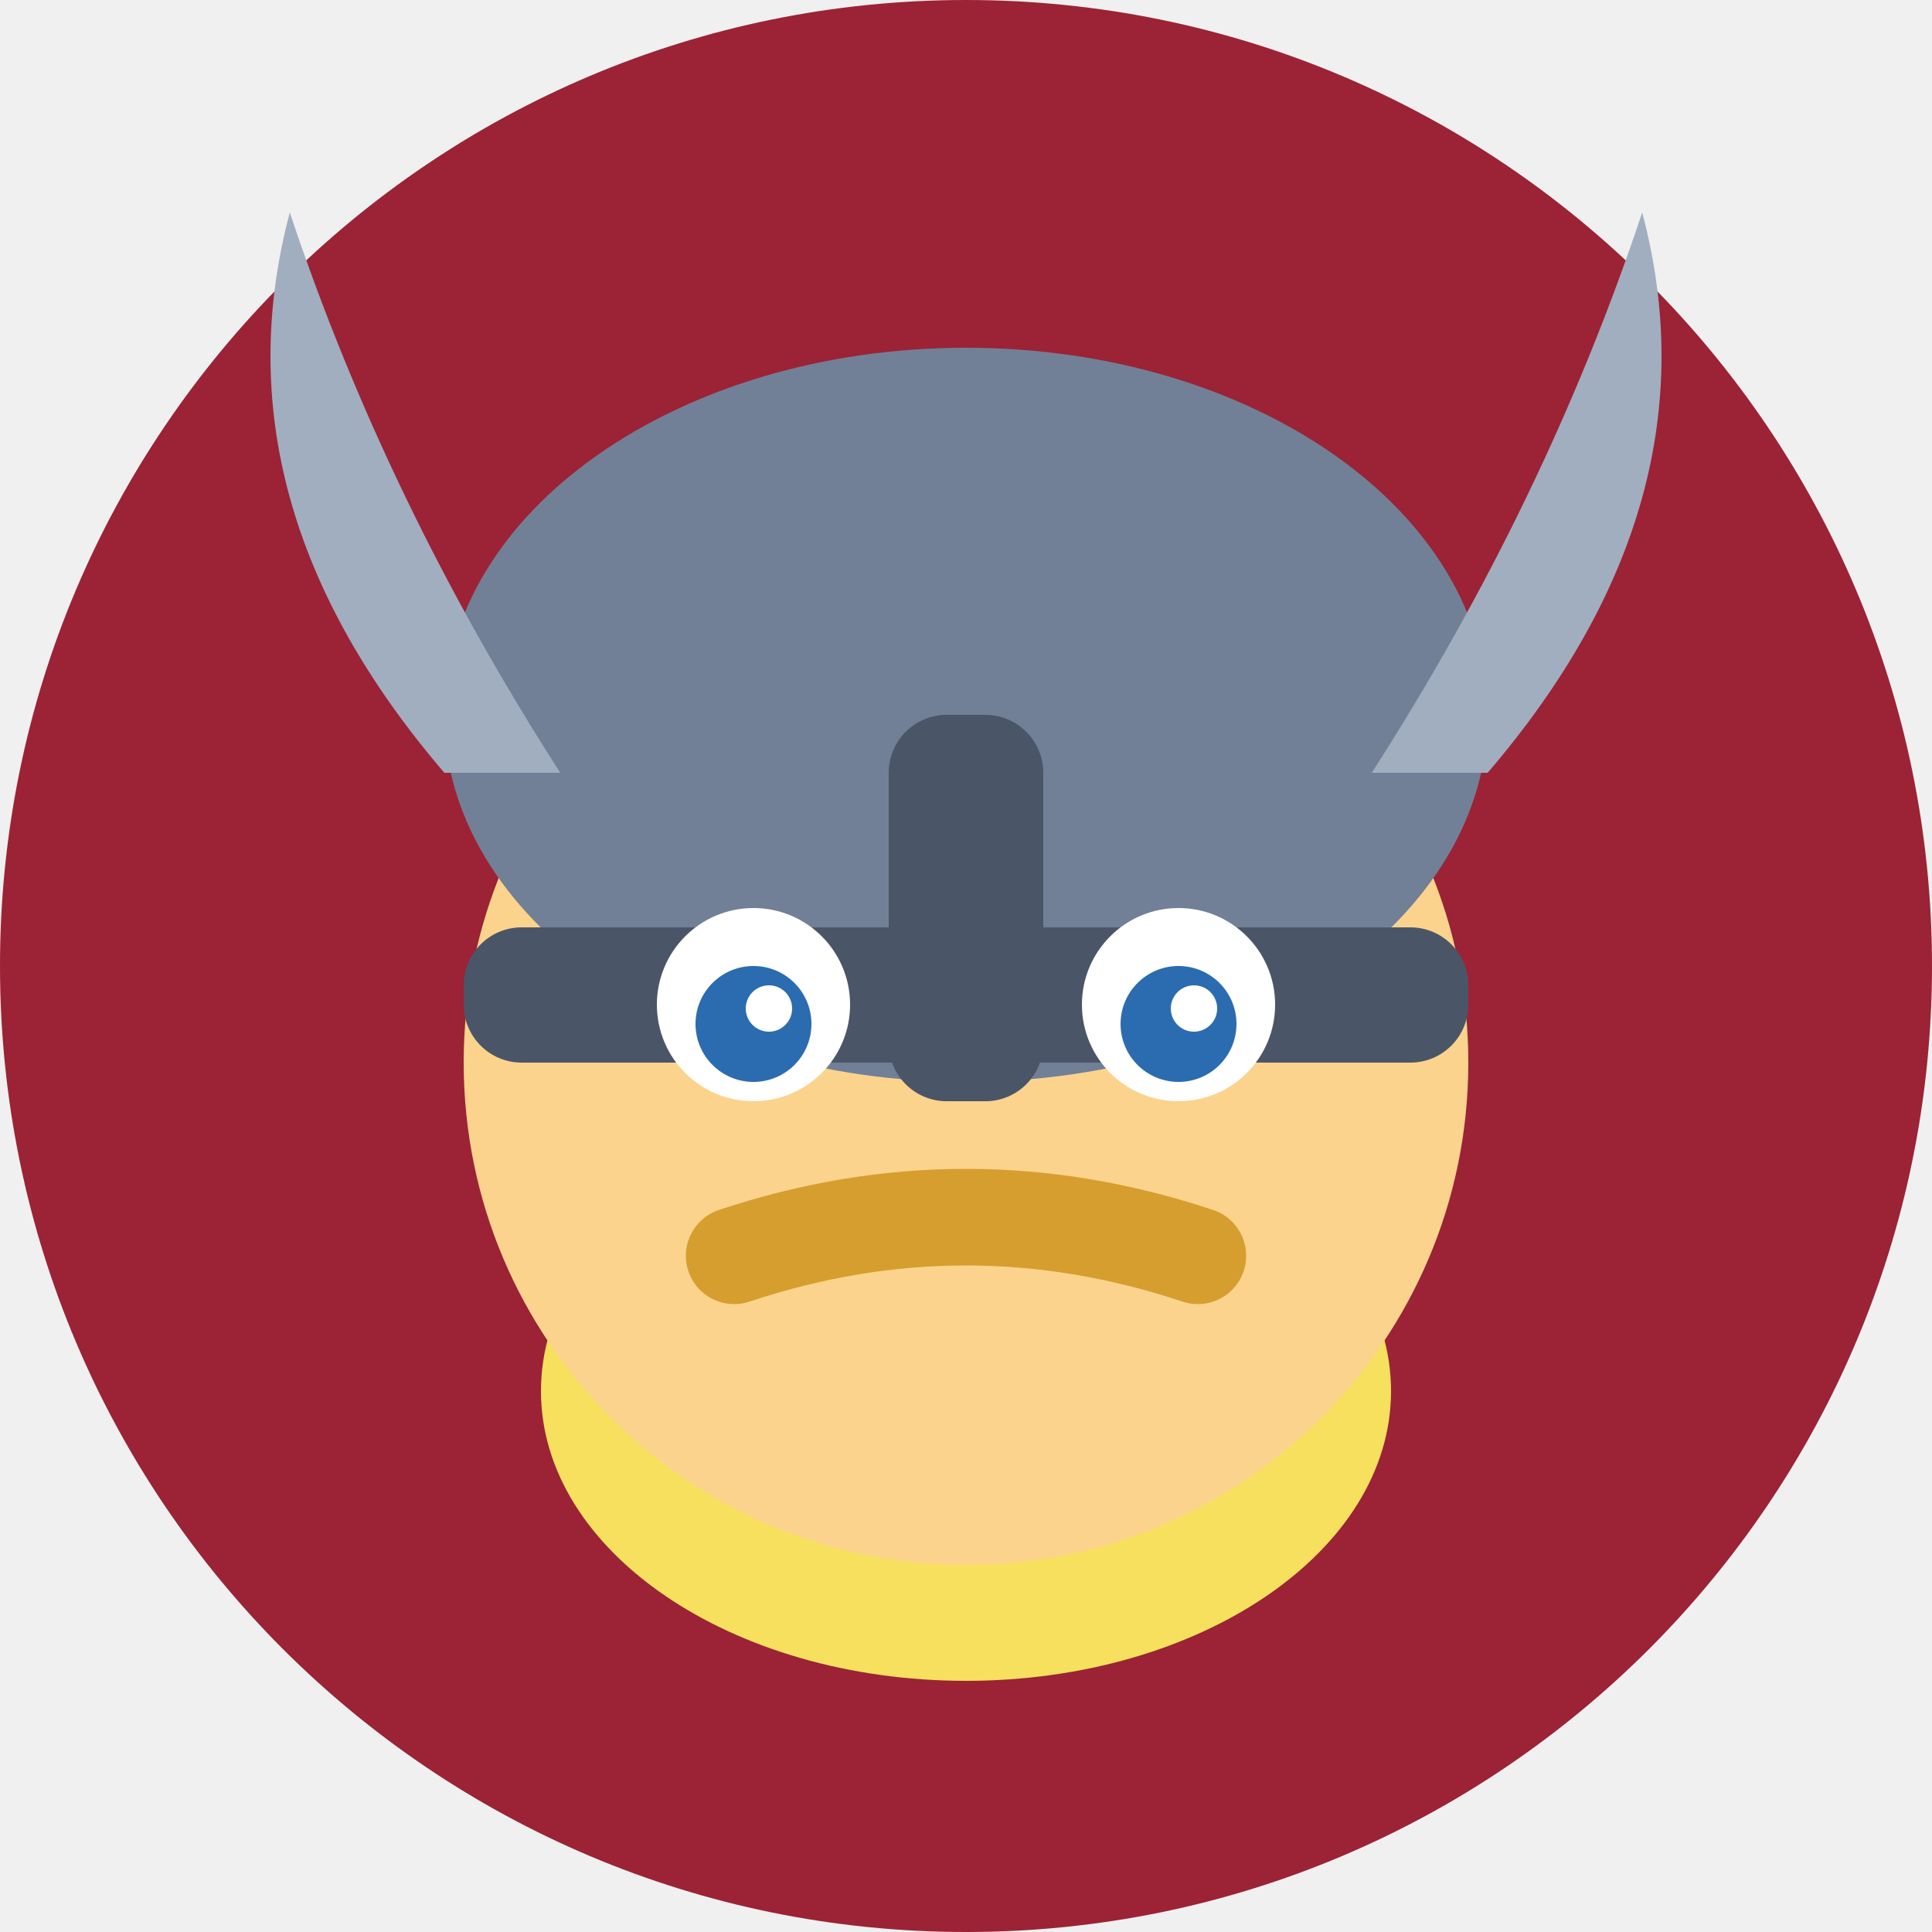
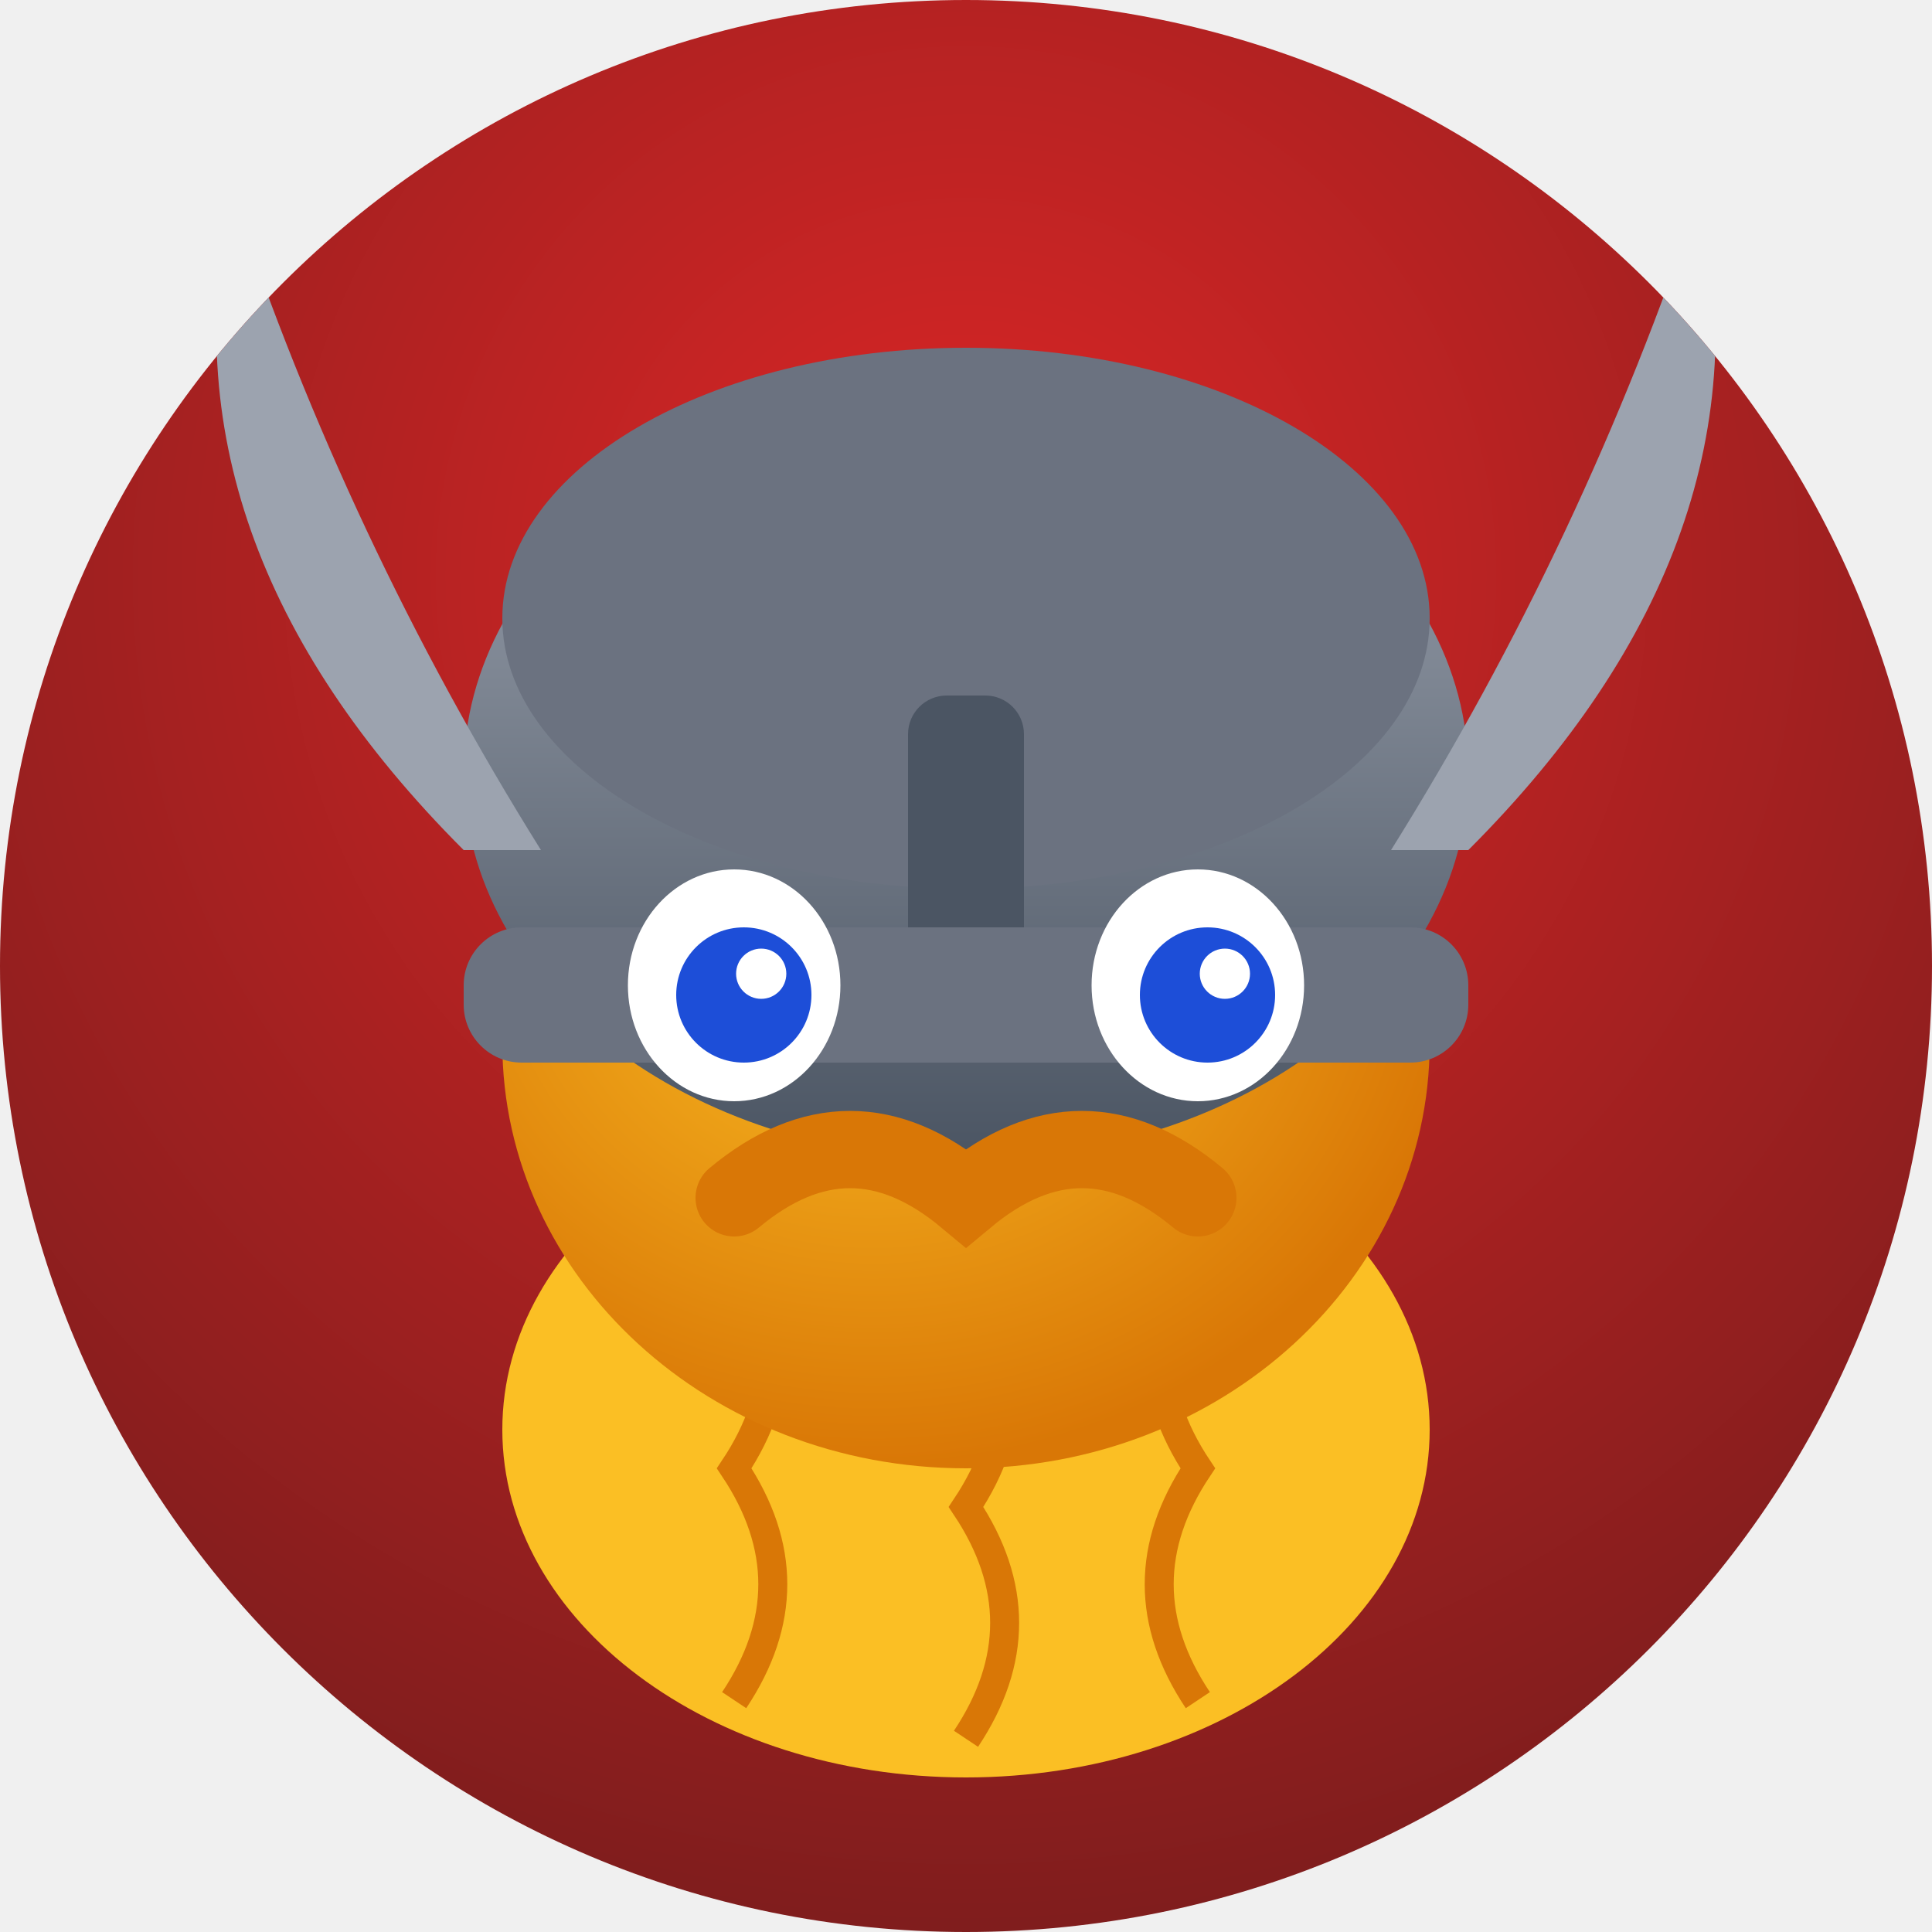
<svg xmlns="http://www.w3.org/2000/svg" viewBox="0 0 100 100">
-   <circle cx="50" cy="50" r="50" fill="#9b2335" />
-   <ellipse cx="50" cy="72" rx="22" ry="15" fill="#f6e05e" />
-   <circle cx="50" cy="55" r="26" fill="#fbd38d" />
-   <ellipse cx="50" cy="37" rx="27" ry="19" fill="#718096" />
-   <path d="M23,40 Q11,26 15,11 Q20,26 29,40Z" fill="#a0aec0" />
-   <path d="M77,40 Q89,26 85,11 Q80,26 71,40Z" fill="#a0aec0" />
-   <rect x="24" y="48" width="52" height="7" rx="3" fill="#4a5568" />
-   <rect x="46" y="37" width="8" height="20" rx="3" fill="#4a5568" />
-   <circle cx="39" cy="52" r="5" fill="#fff" />
-   <circle cx="61" cy="52" r="5" fill="#fff" />
-   <circle cx="39" cy="53" r="3" fill="#2b6cb0" />
-   <circle cx="61" cy="53" r="3" fill="#2b6cb0" />
-   <circle cx="39.8" cy="52.2" r="1.2" fill="#fff" />
-   <circle cx="61.8" cy="52.2" r="1.2" fill="#fff" />
-   <path d="M38 65 Q50 61 62 65" stroke="#d69e2e" stroke-width="5" fill="none" stroke-linecap="round" />
+   <defs>
+     <clipPath id="c">
+       <circle cx="50" cy="50" r="50" />
+     </clipPath>
+     <radialGradient id="bg" cx="50%" cy="30%" r="70%">
+       <stop offset="0%" stop-color="#DC2626" />
+       <stop offset="100%" stop-color="#7F1D1D" />
+     </radialGradient>
+     <radialGradient id="face" cx="40%" cy="35%" r="65%">
+       <stop offset="0%" stop-color="#FBBF24" />
+       <stop offset="100%" stop-color="#D97706" />
+     </radialGradient>
+     <linearGradient id="helm" x1="0%" y1="0%" x2="0%" y2="100%">
+       <stop offset="0%" stop-color="#9CA3AF" />
+       <stop offset="100%" stop-color="#4B5563" />
+     </linearGradient>
+   </defs>
+   <g clip-path="url(#c)">
+     <circle cx="50" cy="50" r="50" fill="url(#bg)" />
+     <ellipse cx="50" cy="74" rx="24" ry="18" fill="#FBBF24" />
+     <path d="M38 64 Q42 70 38 76 Q42 82 38 88" stroke="#D97706" stroke-width="1.5" fill="none" />
+     <path d="M50 66 Q54 72 50 78 Q54 84 50 90" stroke="#D97706" stroke-width="1.5" fill="none" />
+     <path d="M62 64 Q58 70 62 76 Q58 82 62 88" stroke="#D97706" stroke-width="1.5" fill="none" />
+     <ellipse cx="50" cy="54" rx="24" ry="22" fill="url(#face)" />
+     <ellipse cx="50" cy="40" rx="26" ry="20" fill="url(#helm)" />
+     <ellipse cx="50" cy="32" rx="24" ry="14" fill="#6B7280" />
+     <rect x="47" y="36" width="6" height="18" rx="2" fill="#4B5563" />
+     <rect x="24" y="48" width="52" height="7" rx="3" fill="#6B7280" />
+     <path d="M24,44 Q8,28 12,10 Q18,28 28,44Z" fill="#9CA3AF" />
+     <path d="M76,44 Q92,28 88,10 Q82,28 72,44Z" fill="#9CA3AF" />
+     <ellipse cx="38" cy="51" rx="5.5" ry="6" fill="#fff" />
+     <ellipse cx="62" cy="51" rx="5.5" ry="6" fill="#fff" />
+     <circle cx="38.5" cy="51.5" r="3.5" fill="#1D4ED8" />
+     <circle cx="62.5" cy="51.5" r="3.5" fill="#1D4ED8" />
+     <circle cx="39.4" cy="50.4" r="1.3" fill="#fff" />
+     <circle cx="63.4" cy="50.4" r="1.3" fill="#fff" />
+     <path d="M38 62 Q44 57 50 62 Q56 57 62 62" stroke="#D97706" stroke-width="4" fill="none" stroke-linecap="round" />
+   </g>
</svg>
